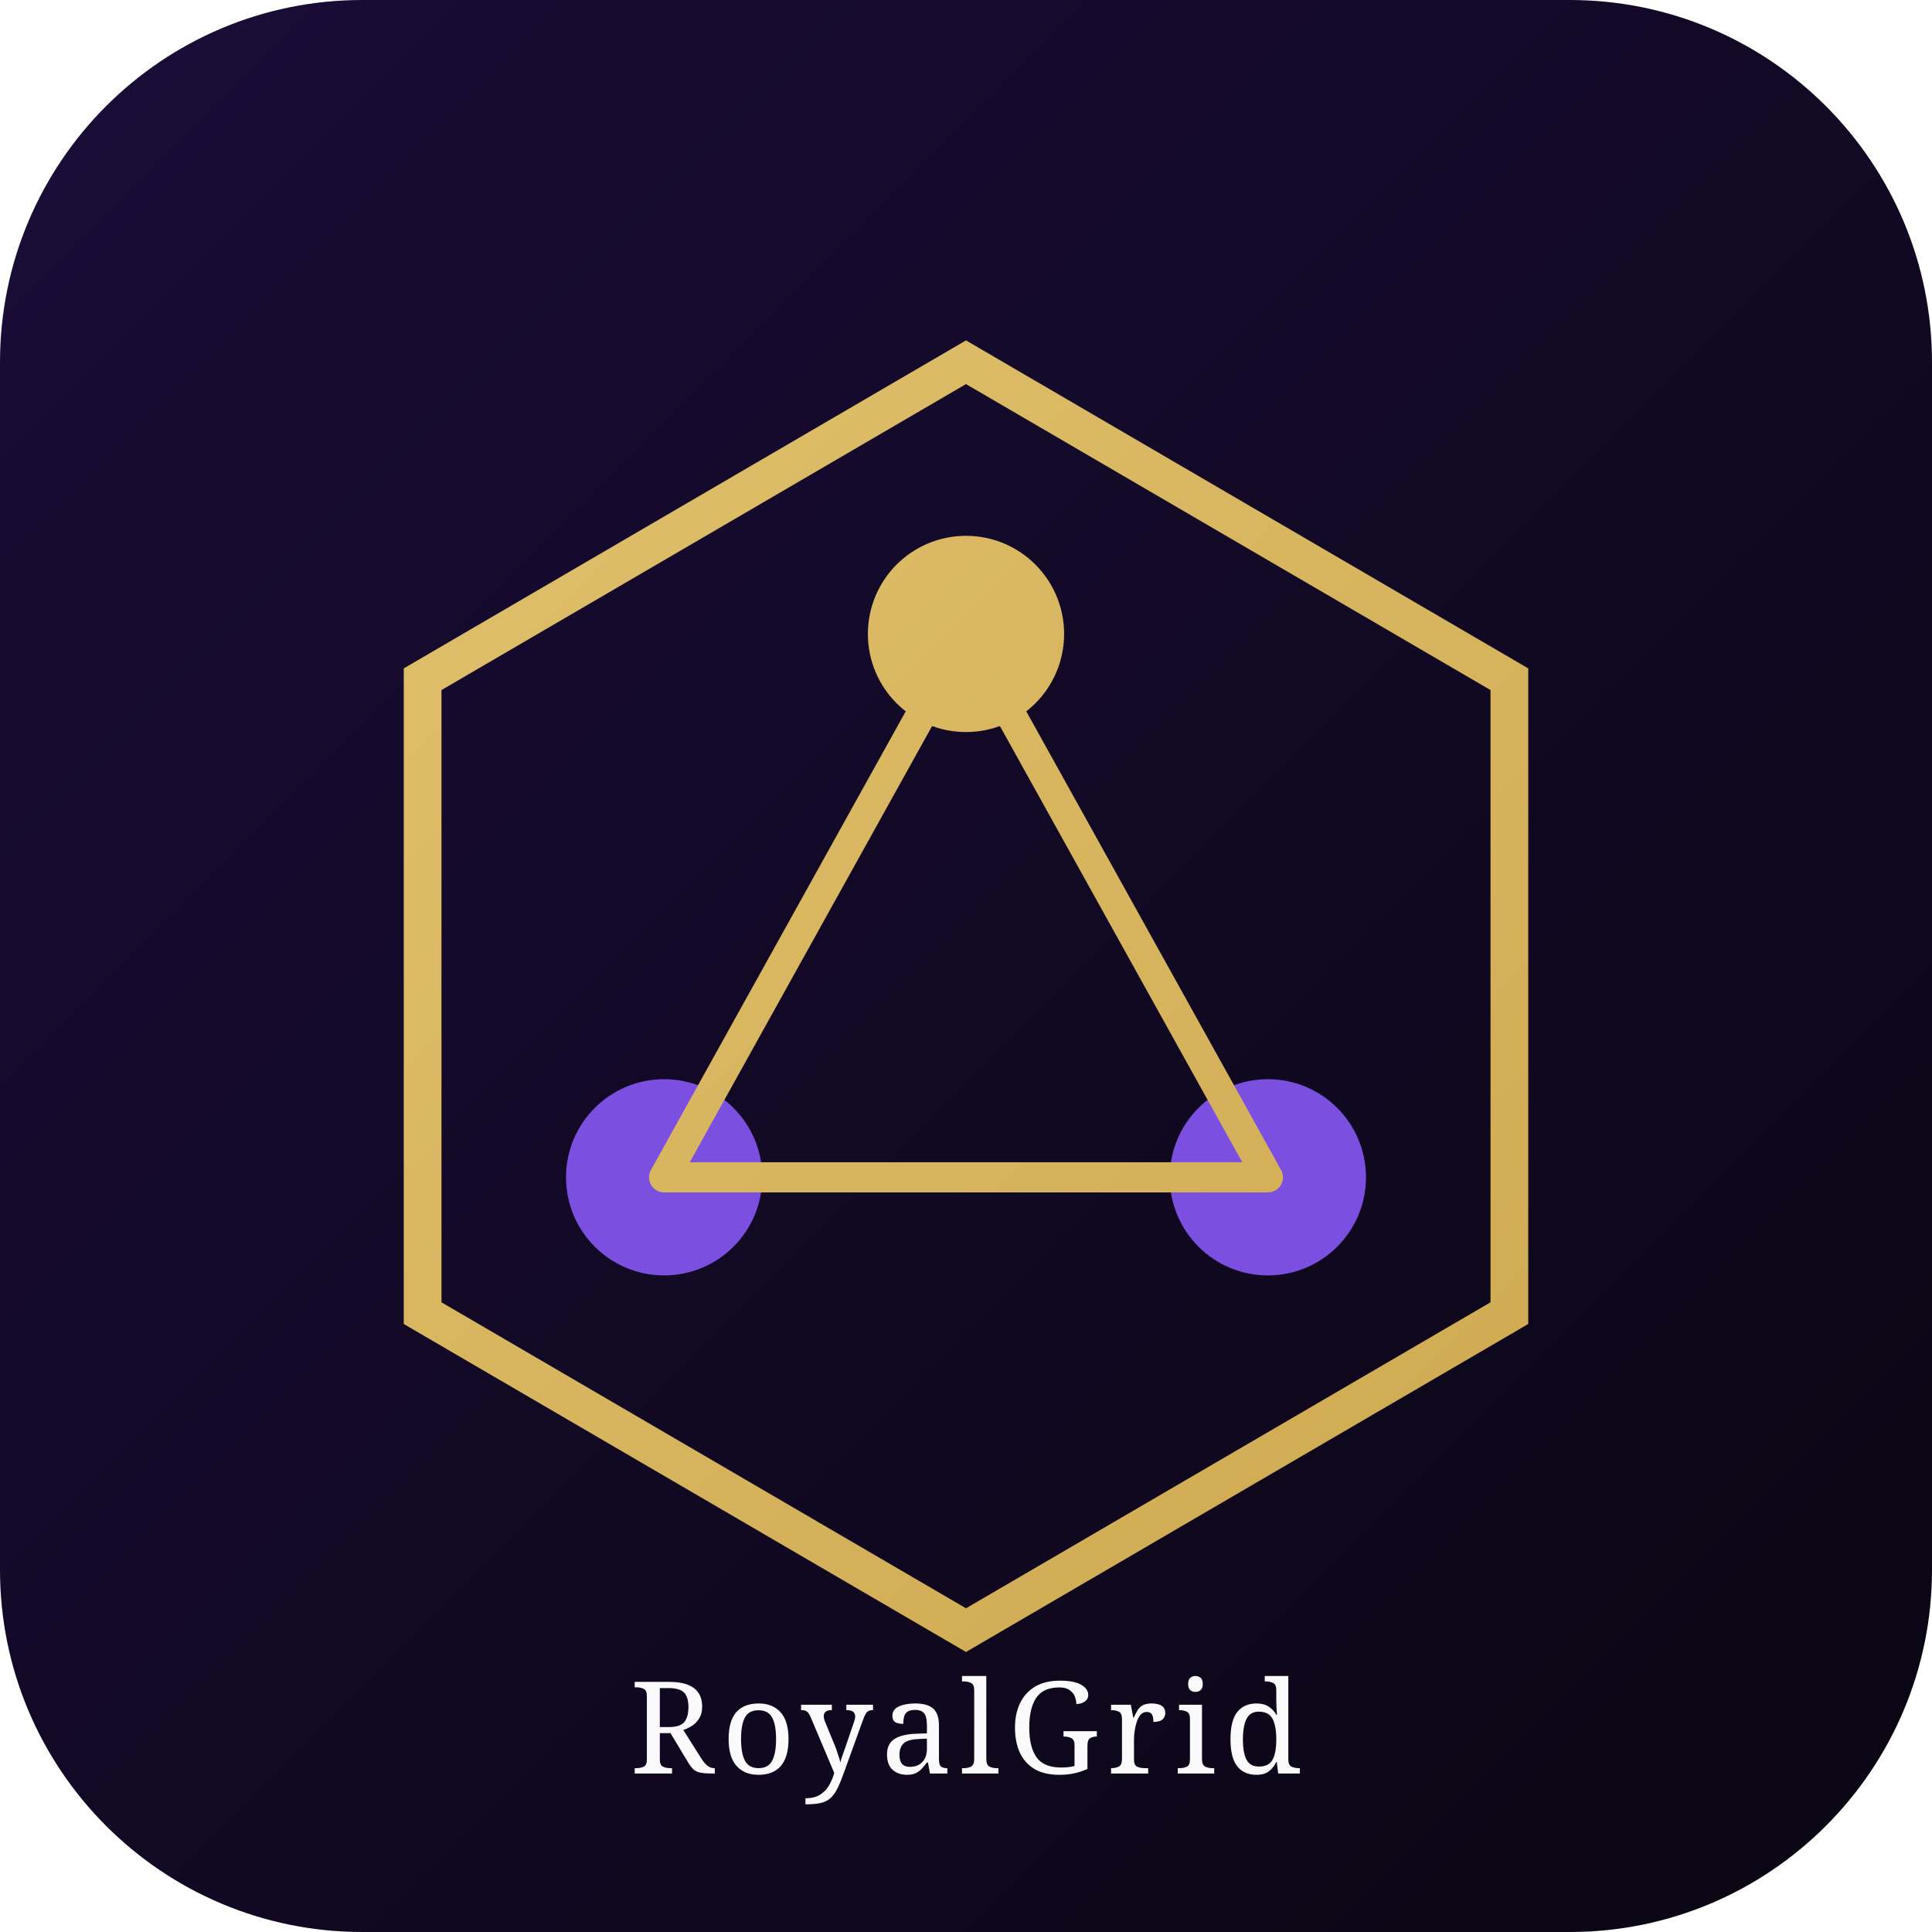
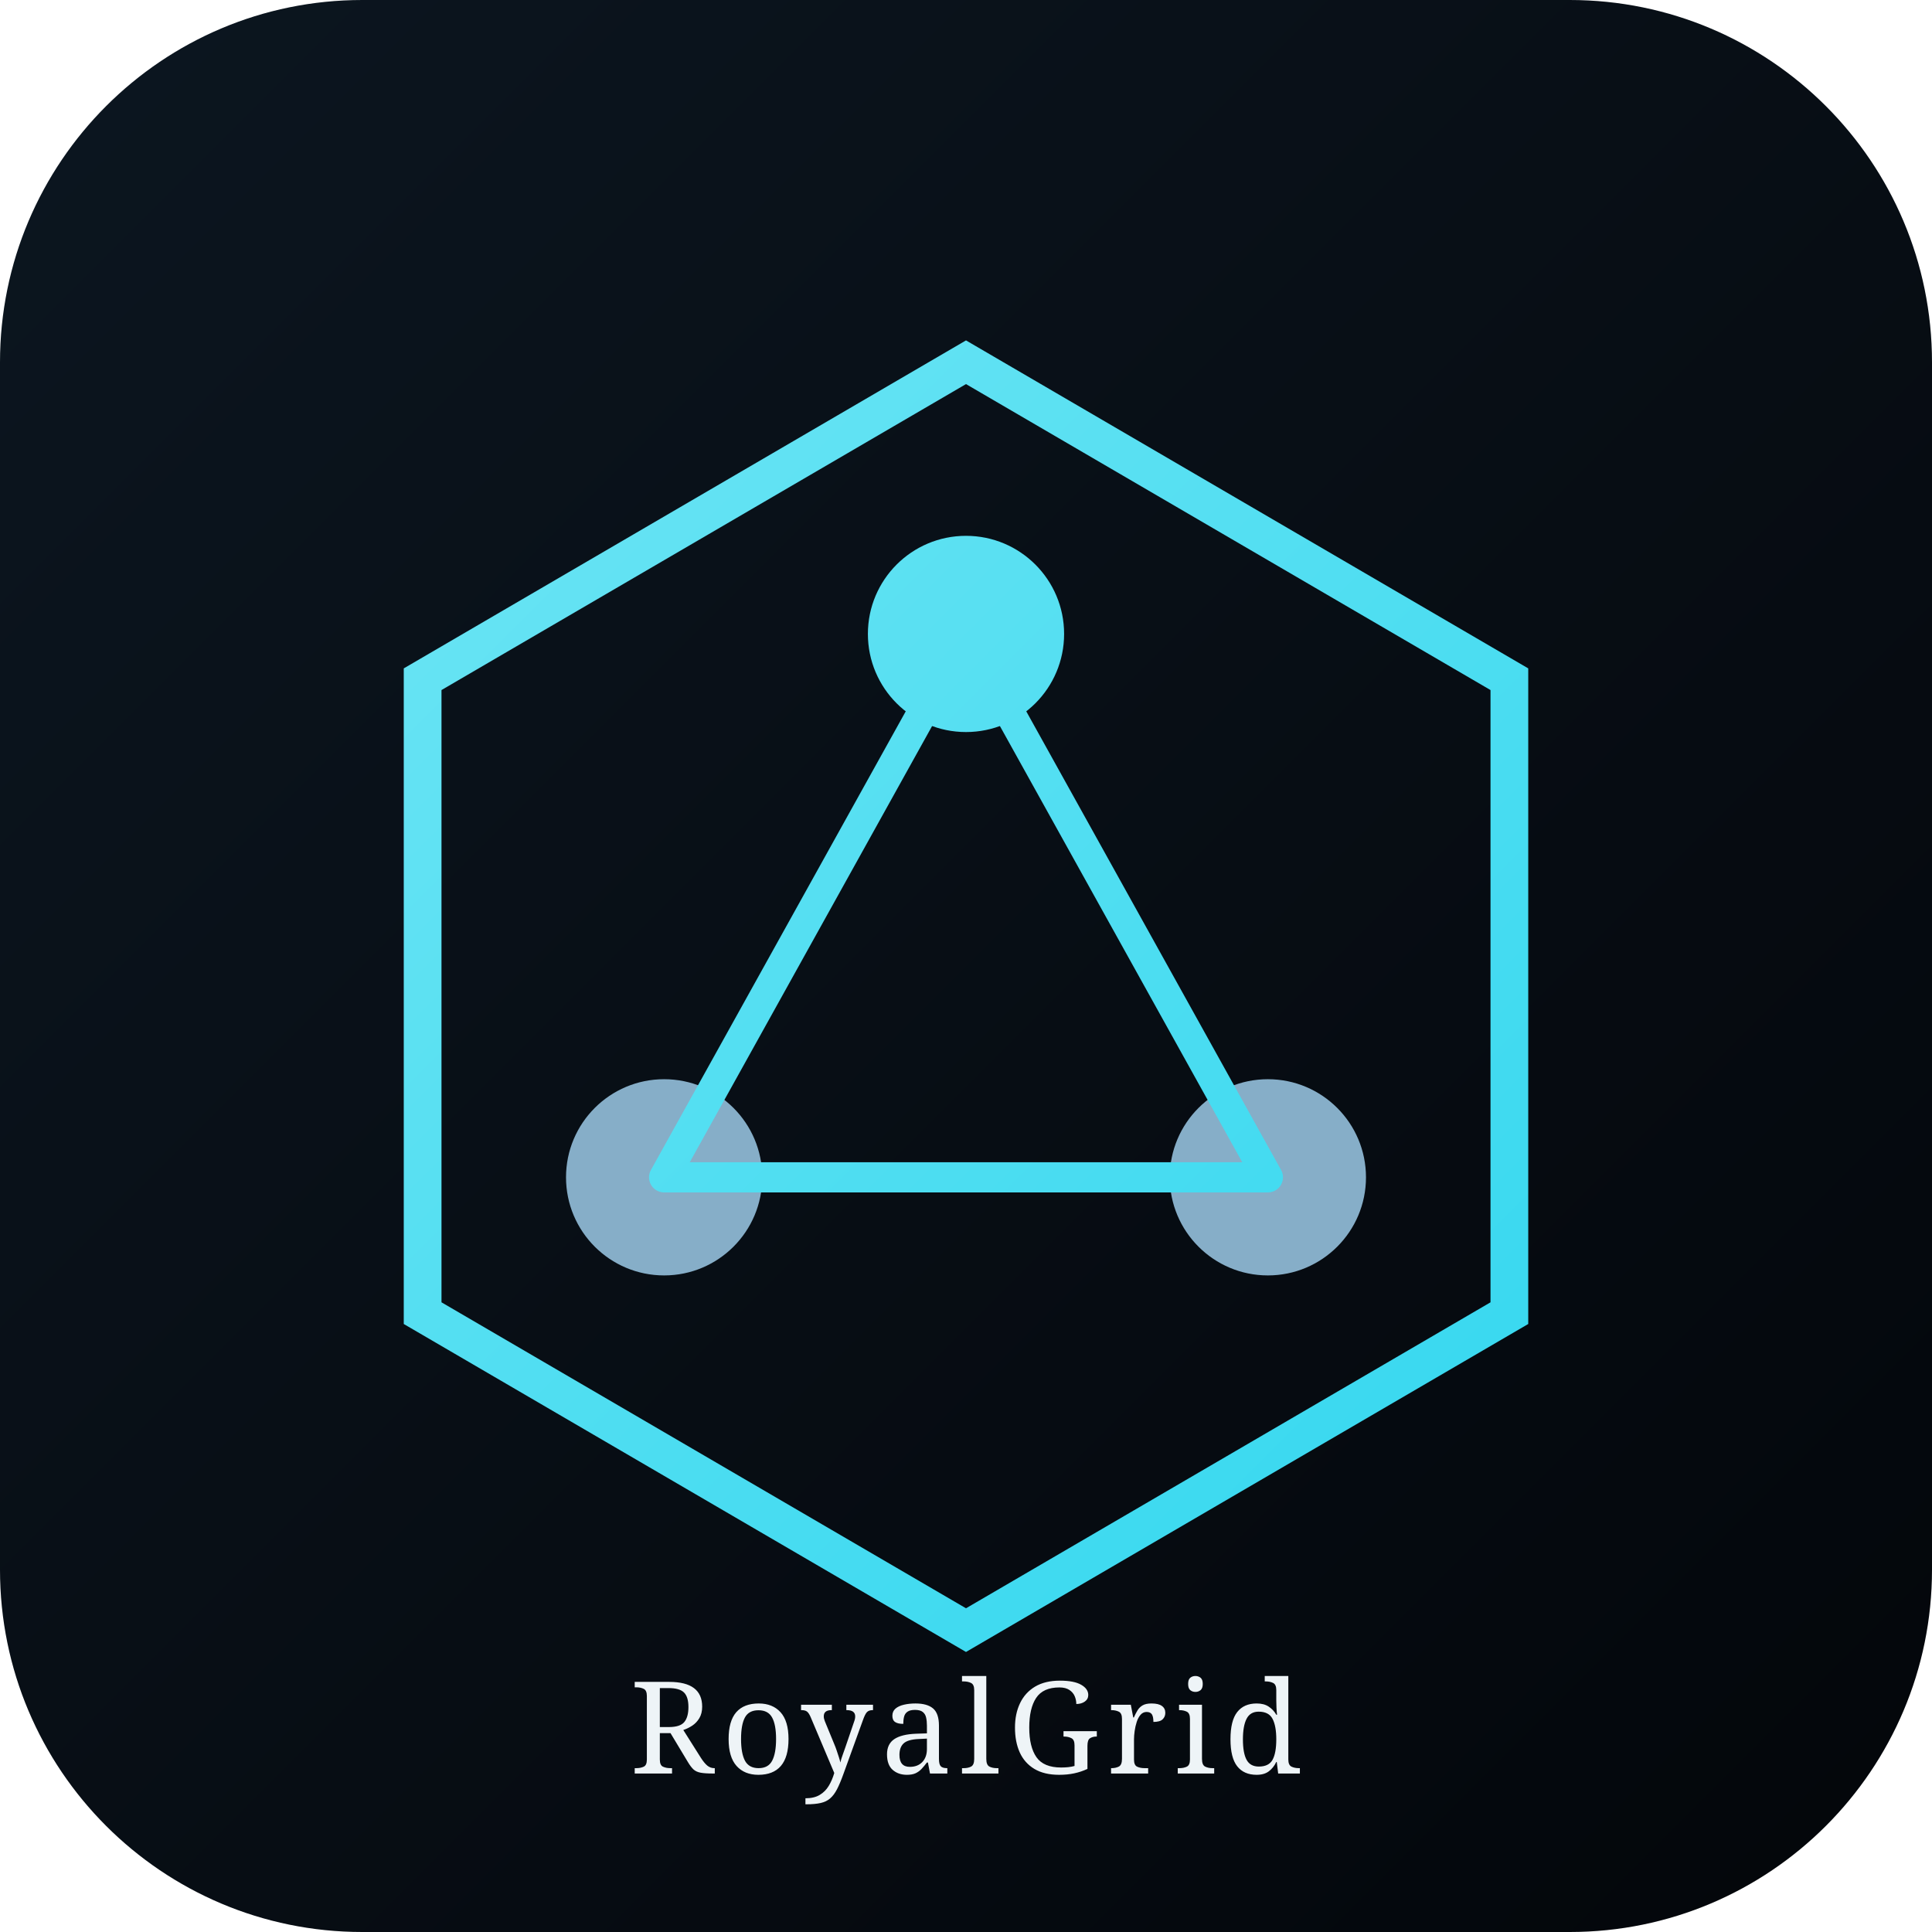
<svg xmlns="http://www.w3.org/2000/svg" viewBox="0 0 512 512" fill="none">
  <defs>
    <linearGradient id="rg-bg" x1="0" y1="0" x2="512" y2="512" gradientUnits="userSpaceOnUse">
-       <stop offset="0%" stop-color="#1A0C38" />
-       <stop offset="100%" stop-color="#0A0612" />
+       <stop offset="0%" stop-color="#0c1620" />
+       <stop offset="100%" stop-color="#03060a" />
    </linearGradient>
    <linearGradient id="rg-gold" x1="0" y1="0" x2="512" y2="512" gradientUnits="userSpaceOnUse">
-       <stop offset="0%" stop-color="#E6C874" />
-       <stop offset="100%" stop-color="#C9A24A" />
+       <stop offset="0%" stop-color="#7fe9f5" />
+       <stop offset="100%" stop-color="#22d3ee" />
    </linearGradient>
  </defs>
  <rect width="512" height="512" rx="96" fill="url(#rg-bg)" />
  <path d="M256 96L400 180V348L256 432L112 348V180L256 96Z" stroke="url(#rg-gold)" stroke-width="10" />
  <circle cx="256" cy="168" r="26" fill="url(#rg-gold)" />
-   <circle cx="176" cy="312" r="26" fill="#7B4FE0" />
-   <circle cx="336" cy="312" r="26" fill="#7B4FE0" />
+   <circle cx="176" cy="312" r="26" fill="#86aec8" />
+   <circle cx="336" cy="312" r="26" fill="#86aec8" />
  <path d="M256 168L176 312M256 168L336 312M176 312H336" stroke="url(#rg-gold)" stroke-width="8" stroke-linecap="round" />
-   <text x="256" y="470" text-anchor="middle" font-family="Georgia, serif" font-size="34" fill="#FAF9FC" letter-spacing="2">RoyalGrid</text>
+   <text x="256" y="470" text-anchor="middle" font-family="Georgia, serif" font-size="34" fill="#eef4f7" letter-spacing="2">RoyalGrid</text>
</svg>
